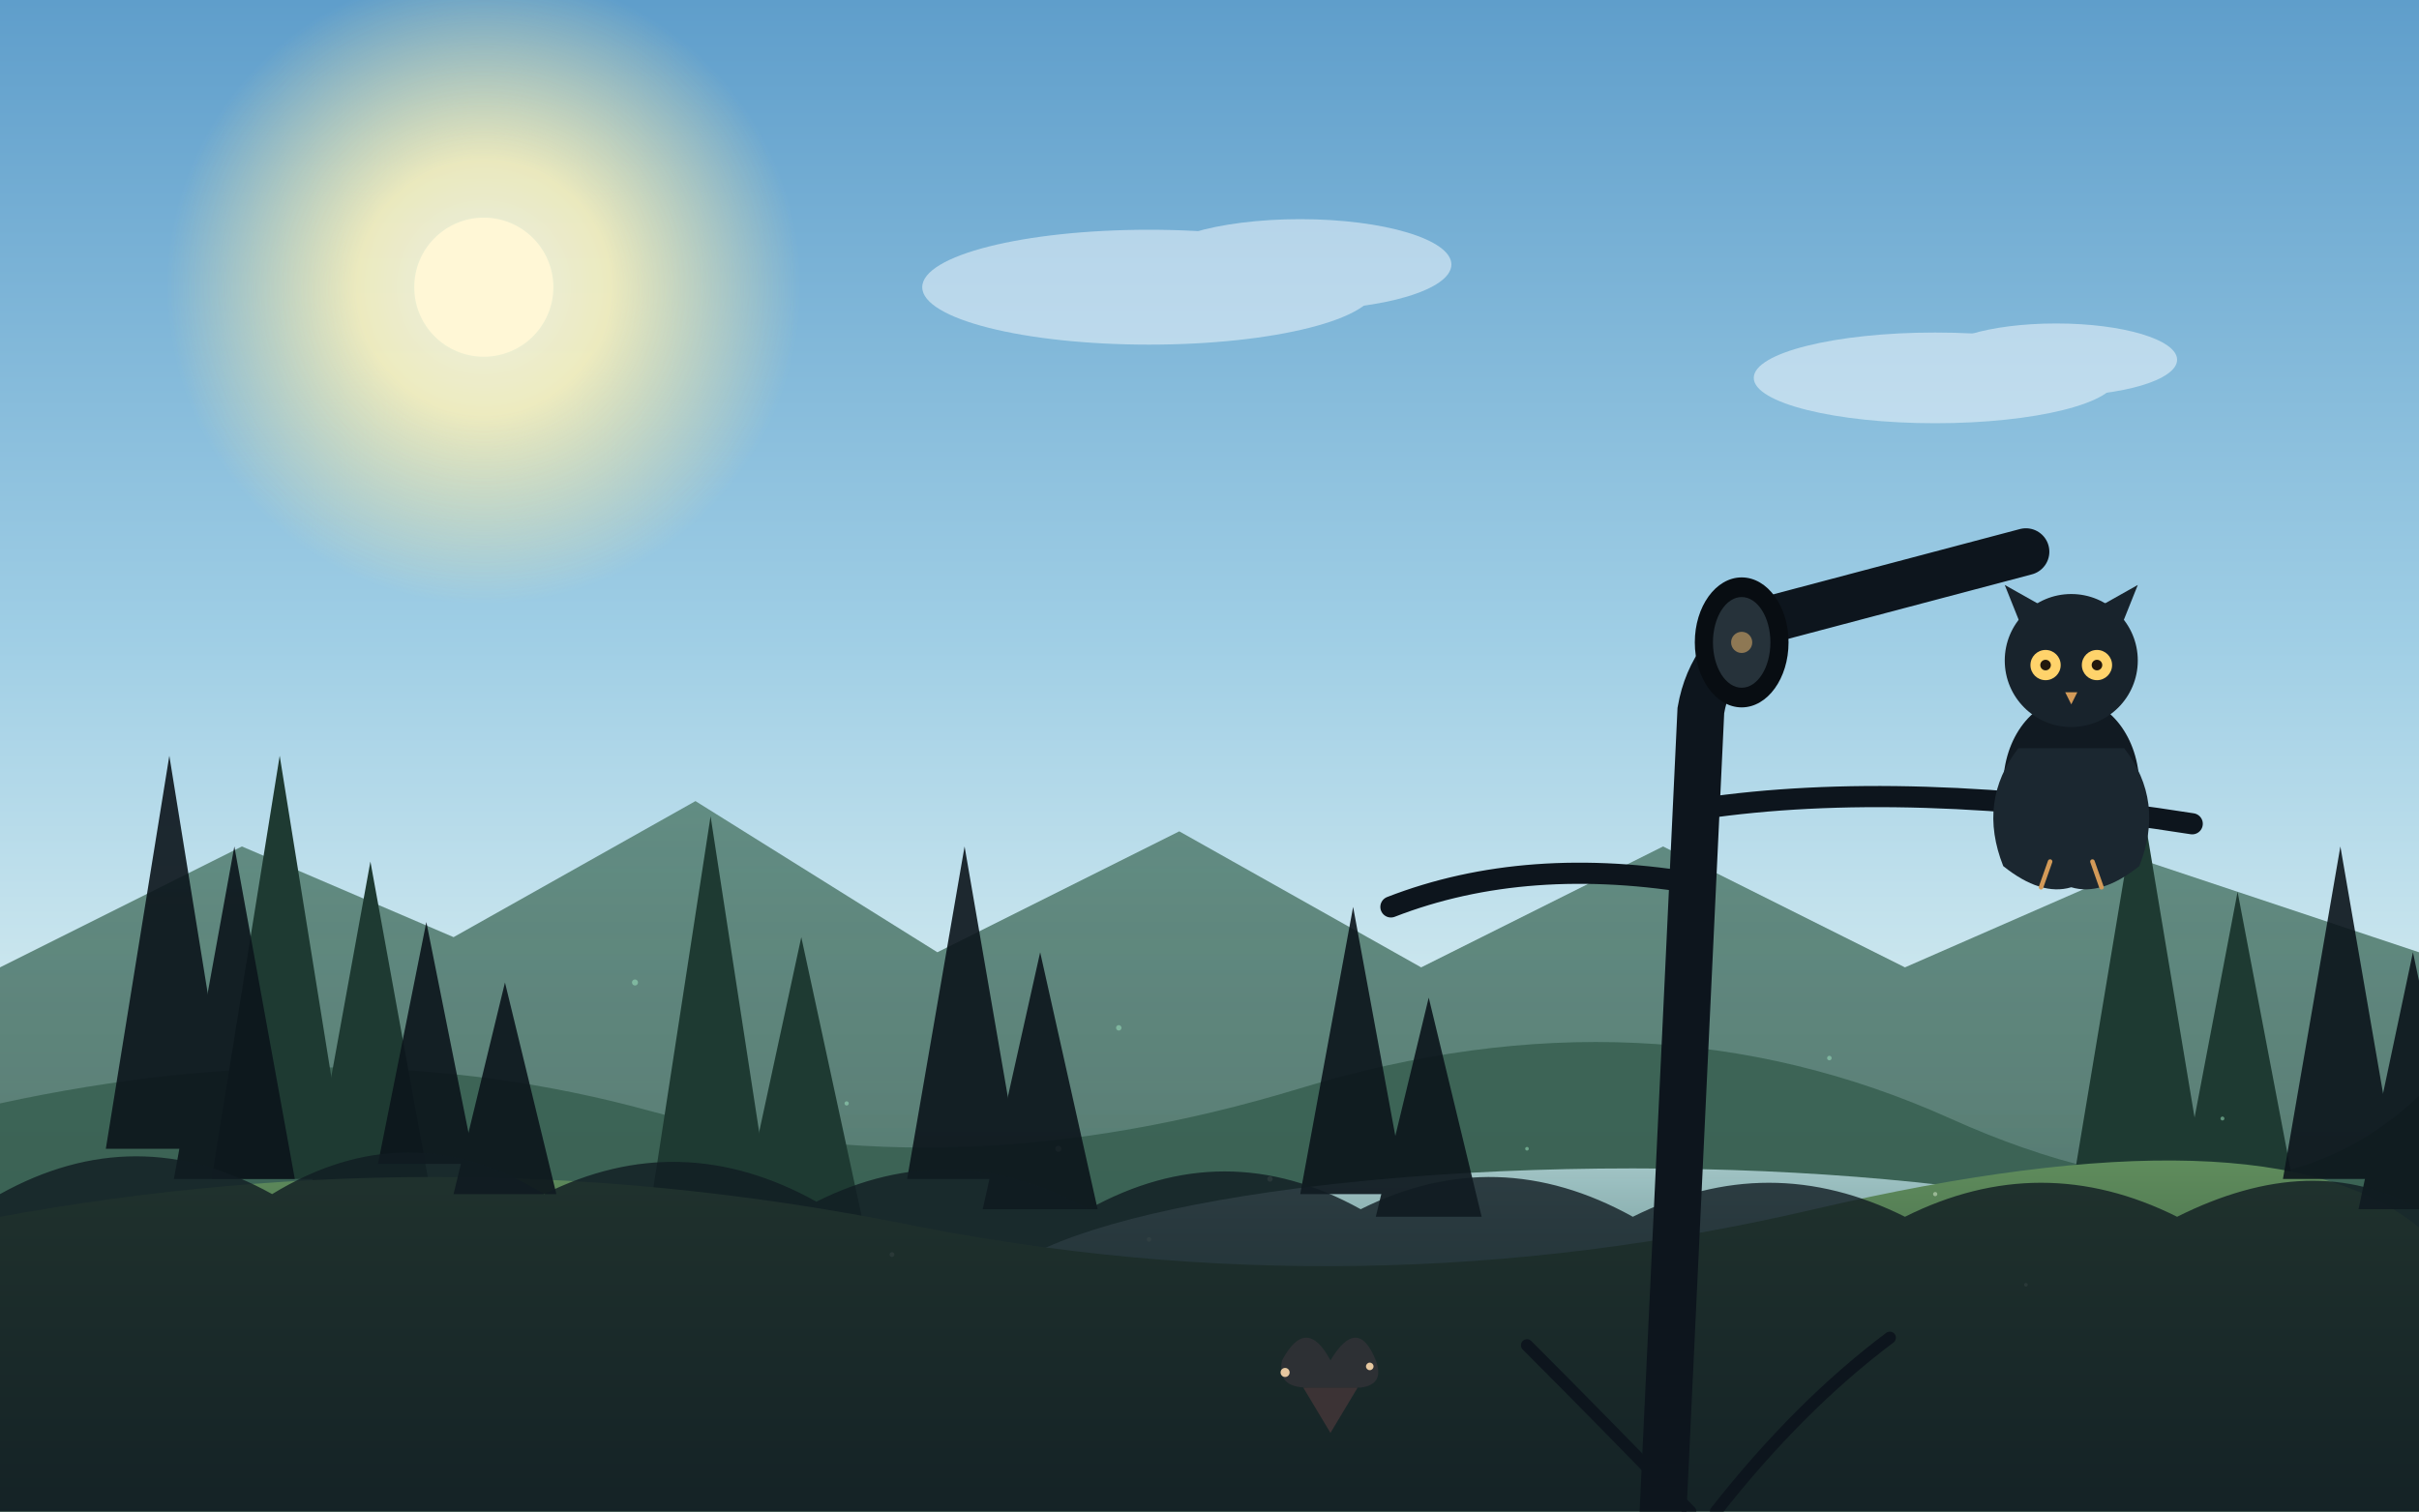
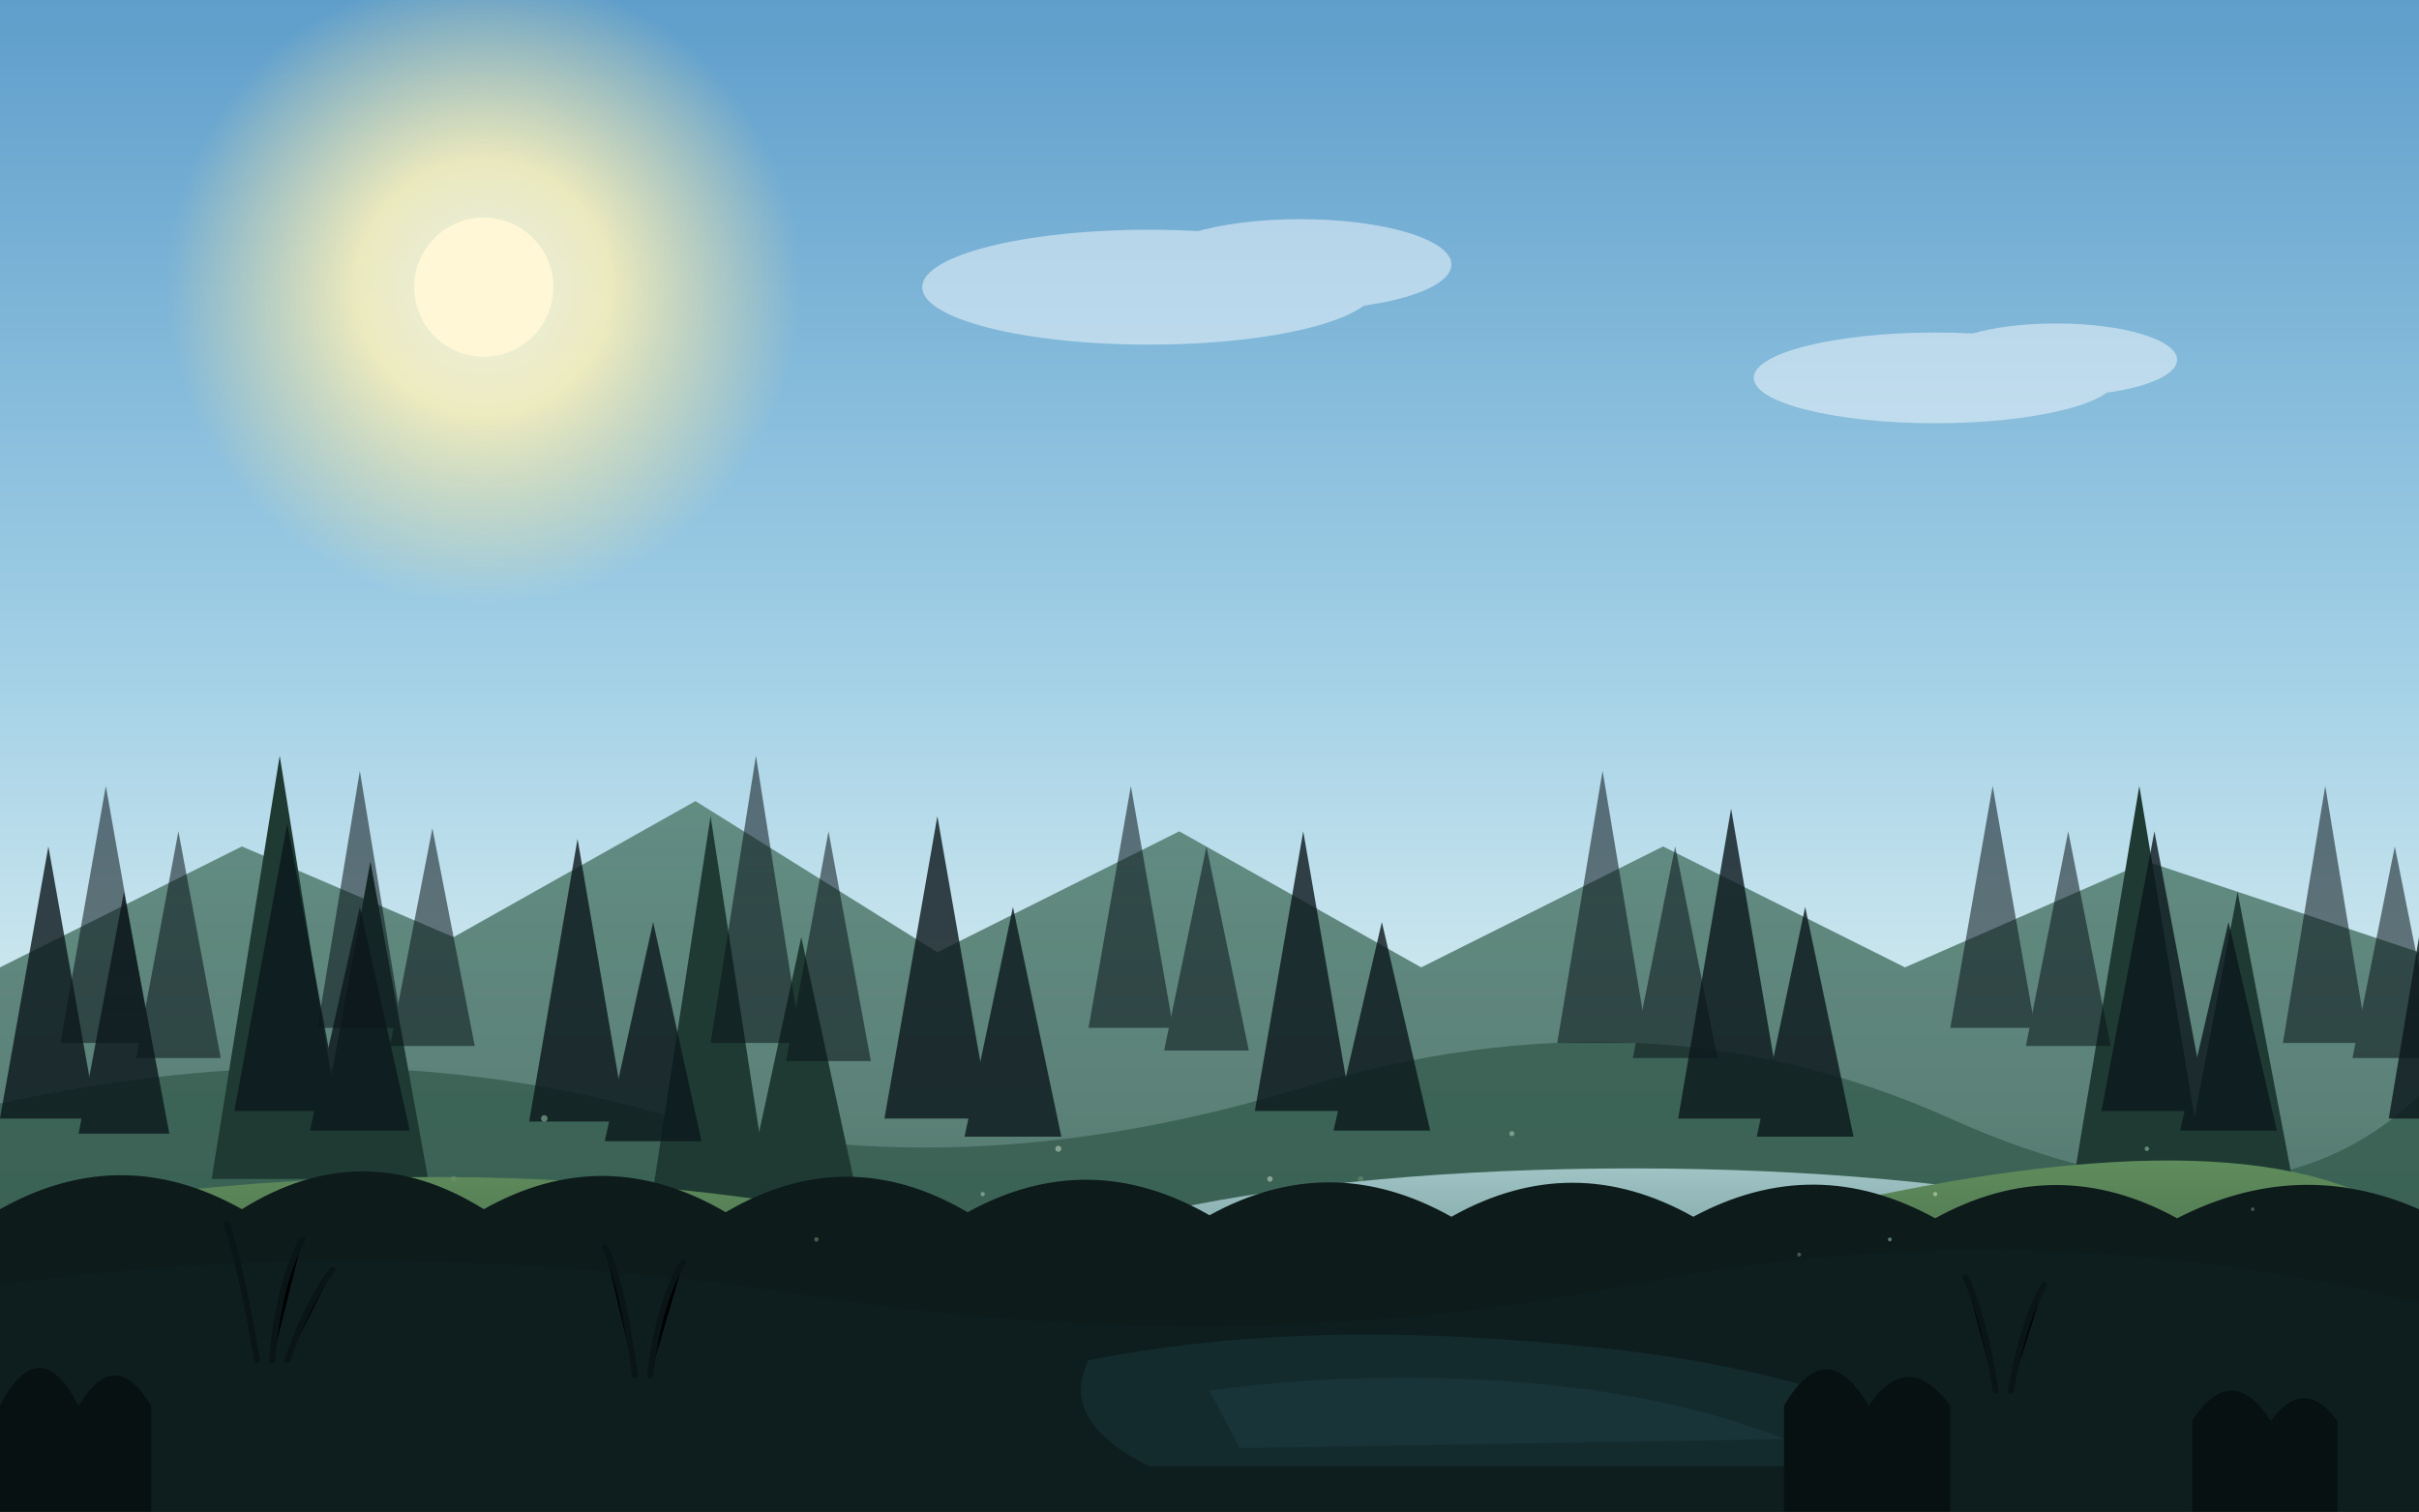
<svg xmlns="http://www.w3.org/2000/svg" viewBox="0 0 1600 1000" preserveAspectRatio="xMidYMid slice">
  <defs>
    <linearGradient id="noonSky" x1="0" y1="0" x2="0" y2="1">
      <stop offset="0" stop-color="#5f9ecb" />
      <stop offset=".42" stop-color="#9fcee5" />
      <stop offset=".72" stop-color="#d9eef1" />
      <stop offset="1" stop-color="#a9c5ba" />
    </linearGradient>
    <radialGradient id="noonSun" cx="50%" cy="50%" r="50%">
      <stop offset="0" stop-color="#fffbe8" />
      <stop offset=".4" stop-color="#fff3ba" />
      <stop offset="1" stop-color="#ffe89a" stop-opacity="0" />
    </radialGradient>
    <linearGradient id="noonHill" x1="0" y1="0" x2="0" y2="1">
      <stop offset="0" stop-color="#4d7969" />
      <stop offset="1" stop-color="#274d46" />
    </linearGradient>
    <linearGradient id="noonMeadow" x1="0" y1="0" x2="0" y2="1">
      <stop offset="0" stop-color="#5f8c5c" />
      <stop offset="1" stop-color="#253e35" />
    </linearGradient>
    <linearGradient id="pond" x1="0" y1="0" x2="0" y2="1">
      <stop offset="0" stop-color="#b9dbe0" stop-opacity=".8" />
      <stop offset="1" stop-color="#4a7779" stop-opacity=".65" />
    </linearGradient>
  </defs>
  <rect width="1600" height="1000" fill="url(#noonSky)" />
  <circle cx="320" cy="190" r="210" fill="url(#noonSun)" opacity=".85" />
  <circle cx="320" cy="190" r="46" fill="#fff7d6" />
  <g fill="#f7fcff" opacity=".5">
    <ellipse cx="760" cy="190" rx="150" ry="38" />
    <ellipse cx="860" cy="175" rx="100" ry="30" />
    <ellipse cx="1280" cy="250" rx="120" ry="30" />
    <ellipse cx="1360" cy="238" rx="80" ry="24" />
  </g>
  <path fill="url(#noonHill)" opacity=".8" d="M0 640 L160 560 L300 620 L460 530 L620 630 L780 550 L940 640 L1100 560 L1260 640 L1420 570 L1600 630 L1600 1000 L0 1000Z" />
  <path fill="#345d4d" opacity=".8" d="M0 730 Q230 680 430 735 T860 720 T1290 740 T1600 725 L1600 1000 L0 1000Z" />
  <ellipse cx="1080" cy="865" rx="430" ry="92" fill="url(#pond)" />
  <g fill="#1e3a32">
    <path d="M140 780 L185 500 L230 780Z" />
    <path d="M205 790 L245 570 L285 790Z" />
    <path d="M430 800 L470 540 L510 800Z" />
    <path d="M490 805 L530 620 L570 805Z" />
    <path d="M1370 790 L1415 520 L1460 790Z" />
    <path d="M1440 800 L1480 590 L1520 800Z" />
  </g>
  <path fill="url(#noonMeadow)" d="M0 805 Q300 750 600 810 T1200 800 T1600 812 L1600 1000 L0 1000Z" />
  <g fill="#e7f4dd" opacity=".45">
    <circle cx="700" cy="760" r="2" />
    <circle cx="760" cy="820" r="1.5" />
    <circle cx="840" cy="780" r="1.8" />
    <circle cx="1280" cy="790" r="1.4" />
    <circle cx="1340" cy="850" r="1.2" />
    <circle cx="590" cy="830" r="1.6" />
  </g>
  <g>
-     <g fill="#0b141b" opacity=".9">
-       <path d="M70 760 L112 500 L154 760Z" />
-       <path d="M115 780 L155 560 L195 780Z" />
-       <path d="M250 770 L282 610 L314 770Z" />
-       <path d="M300 790 L334 650 L368 790Z" />
-       <path d="M600 780 L638 560 L676 780Z" />
-       <path d="M650 800 L688 630 L726 800Z" />
-       <path d="M860 790 L895 600 L930 790Z" />
-       <path d="M910 805 L945 660 L980 805Z" />
-       <path d="M1510 780 L1548 560 L1586 780Z" />
-       <path d="M1560 800 L1596 630 L1632 800Z" />
+     <g fill="#0a141a" opacity=".55">
+       <path d="M40 690 L70 520 L100 690Z" />
+       <path d="M90 700 L118 550 L146 700Z" />
+       <path d="M210 680 L238 510 L266 680Z" />
+       <path d="M258 692 L286 548 L314 692Z" />
+       <path d="M470 690 L500 500 L530 690Z" />
+       <path d="M520 702 L548 550 L576 702Z" />
+       <path d="M720 680 L748 520 L776 680Z" />
+       <path d="M770 695 L798 560 L826 695Z" />
+       <path d="M1030 690 L1060 510 L1090 690Z" />
+       <path d="M1080 700 L1108 560 L1136 700Z" />
+       <path d="M1290 680 L1318 520 L1346 680Z" />
+       <path d="M1340 692 L1368 550 L1396 692Z" />
+       <path d="M1510 690 L1538 520 L1566 690Z" />
+       <path d="M1556 700 L1584 560 L1612 700Z" />
    </g>
-     <g fill="#101c22" opacity=".8">
-       <path d="M0 790 Q90 740 180 790 Q270 735 360 790 Q450 745 540 795 Q630 750 720 800 Q810 750 900 800 Q990 755 1080 805 Q1170 760 1260 805 Q1350 760 1440 805 Q1530 760 1600 800 L1600 1000 L0 1000Z" />
-       <path d="M0 850 Q120 810 240 850 Q360 815 480 855 Q600 820 720 860 Q840 825 960 862 Q1080 830 1200 865 Q1320 830 1440 862 Q1560 835 1600 850 L1600 1000 L0 1000Z" />
+     <g fill="#0b171c" opacity=".8">
+       <path d="M0 740 L32 560 L64 740Z" />
+       <path d="M52 750 L82 590 L112 750Z" />
+       <path d="M155 735 L190 545 L225 735Z" />
+       <path d="M205 748 L238 600 L271 748Z" />
+       <path d="M350 742 L382 555 L414 742Z" />
+       <path d="M400 755 L432 610 L464 755Z" />
+       <path d="M585 740 L620 540 L655 740Z" />
+       <path d="M638 752 L670 600 L702 752Z" />
+       <path d="M830 735 L862 550 L894 735Z" />
+       <path d="M882 748 L914 610 L946 748Z" />
+       <path d="M1110 740 L1145 535 L1180 740Z" />
+       <path d="M1162 752 L1194 600 L1226 752Z" />
+       <path d="M1390 735 L1425 550 L1460 735Z" />
+       <path d="M1442 748 L1474 610 L1506 748Z" />
+       <path d="M1580 740 L1610 560 L1640 740Z" />
    </g>
-     <g>
-       <path d="M1100 1000 L1125 470 Q1132 430 1170 410 L1340 365" stroke="#0d151d" stroke-width="31" fill="none" stroke-linecap="round" />
-       <path d="M1125 535 Q1260 515 1450 545 M1125 585 Q1010 565 920 600" stroke="#0d151d" stroke-width="14" fill="none" stroke-linecap="round" />
-       <path d="M1118 1000 Q1060 940 1010 890 M1135 1000 Q1190 930 1250 885" stroke="#0d151d" stroke-width="8" fill="none" stroke-linecap="round" />
-       <ellipse cx="1152" cy="425" rx="31" ry="43" fill="#080d12" />
-       <ellipse cx="1152" cy="425" rx="19" ry="30" fill="#26323a" />
-       <circle cx="1152" cy="425" r="7" fill="#e4b06a" opacity=".55" />
-       <g transform="translate(1370 475)">
-         <ellipse cx="0" cy="45" rx="45" ry="58" fill="#111a22" />
-         <path d="M-35 20 Q-62 55 -45 98 Q-20 118 0 112 Q20 118 45 98 Q62 55 35 20Z" fill="#1b2730" />
-         <circle cx="0" cy="-38" r="44" fill="#18232c" />
-         <path d="M-32 -58 L-44 -88 L-12 -70Z M32 -58 L44 -88 L12 -70Z" fill="#18232c" />
-         <circle cx="-17" cy="-35" r="10" fill="#ffd36b" />
-         <circle cx="17" cy="-35" r="10" fill="#ffd36b" />
-         <circle cx="-17" cy="-35" r="3.5" fill="#22170d" />
-         <circle cx="17" cy="-35" r="3.5" fill="#22170d" />
-         <path d="M-4 -17 L0 -9 L4 -17Z" fill="#d39a58" />
-         <path d="M-14 95 L-20 112 M14 95 L20 112" stroke="#d39a58" stroke-width="3" stroke-linecap="round" />
-       </g>
-       <g fill="#2d3034">
-         <path d="M880 900 Q864 870 848 900 Q844 918 865 918 L900 918 Q916 916 910 900 Q898 870 880 900Z" />
-         <path d="M862 918 L880 948 L898 918Z" fill="#3c3335" />
-         <circle cx="850" cy="908" r="3" fill="#e7c8a0" />
-         <circle cx="906" cy="904" r="2.5" fill="#e7c8a0" />
-       </g>
+     <g fill="#0d1b1b">
+       <path d="M0 800 Q80 755 160 800 Q240 750 320 800 Q400 755 480 802 Q560 755 640 802 Q720 758 800 804 Q880 760 960 805 Q1040 760 1120 805 Q1200 762 1280 806 Q1360 762 1440 806 Q1520 765 1600 800 L1600 1000 L0 1000Z" />
+       <path d="M0 860 Q110 820 220 860 Q330 820 440 862 Q550 822 660 864 Q770 825 880 865 Q990 826 1100 866 Q1210 828 1320 866 Q1430 830 1540 866 Q1570 850 1600 852 L1600 1000 L0 1000Z" />
    </g>
-     <g fill="#9fe7c2" opacity=".5">
-       <circle cx="420" cy="650" r="2" />
-       <circle cx="560" cy="730" r="1.4" />
-       <circle cx="740" cy="680" r="1.8" />
-       <circle cx="1010" cy="760" r="1.2" />
-       <circle cx="1210" cy="700" r="1.5" />
-       <circle cx="1470" cy="740" r="1.3" />
+     <path fill="#0e1e1e" d="M0 850 Q260 815 540 858 T1080 850 T1600 862 L1600 1000 L0 1000Z" />
+     <path fill="#173337" opacity=".65" d="M720 900 Q860 872 1040 890 Q1180 902 1280 948 L1260 970 L760 970 Q700 940 720 900Z" />
+     <path fill="#21464a" opacity=".35" d="M800 920 Q920 904 1040 918 Q1120 928 1180 952 L820 958Z" />
+     <g fill="#071111">
+       <path d="M0 930 Q26 880 52 930 Q76 890 100 930 L100 1000 L0 1000Z" />
+       <path d="M1180 930 Q1208 882 1236 930 Q1262 892 1290 930 L1290 1000 L1180 1000Z" />
+       <path d="M1450 940 Q1476 900 1502 940 Q1524 910 1546 940 L1546 1000 L1450 1000Z" />
+     </g>
+     <g stroke="#0a1518" stroke-width="4" stroke-linecap="round">
+       <path d="M170 900 Q160 840 150 810 M180 900 Q184 850 200 820 M190 900 Q204 860 220 840" />
+       <path d="M420 910 Q412 850 400 825 M430 910 Q436 860 452 835" />
+       <path d="M1320 920 Q1312 870 1300 845 M1330 920 Q1338 875 1352 850" />
+     </g>
+     <g fill="#6f8f70" opacity=".55">
+       <circle cx="300" cy="780" r="2" />
+       <circle cx="540" cy="820" r="1.5" />
+       <circle cx="900" cy="780" r="1.8" />
+       <circle cx="1190" cy="830" r="1.3" />
+       <circle cx="1490" cy="800" r="1.2" />
+     </g>
+     <g fill="#b7e6c8" opacity=".45">
+       <circle cx="360" cy="740" r="2.2" />
+       <circle cx="650" cy="790" r="1.4" />
+       <circle cx="1000" cy="750" r="1.7" />
+       <circle cx="1250" cy="820" r="1.3" />
+       <circle cx="1420" cy="760" r="1.5" />
    </g>
  </g>
</svg>
